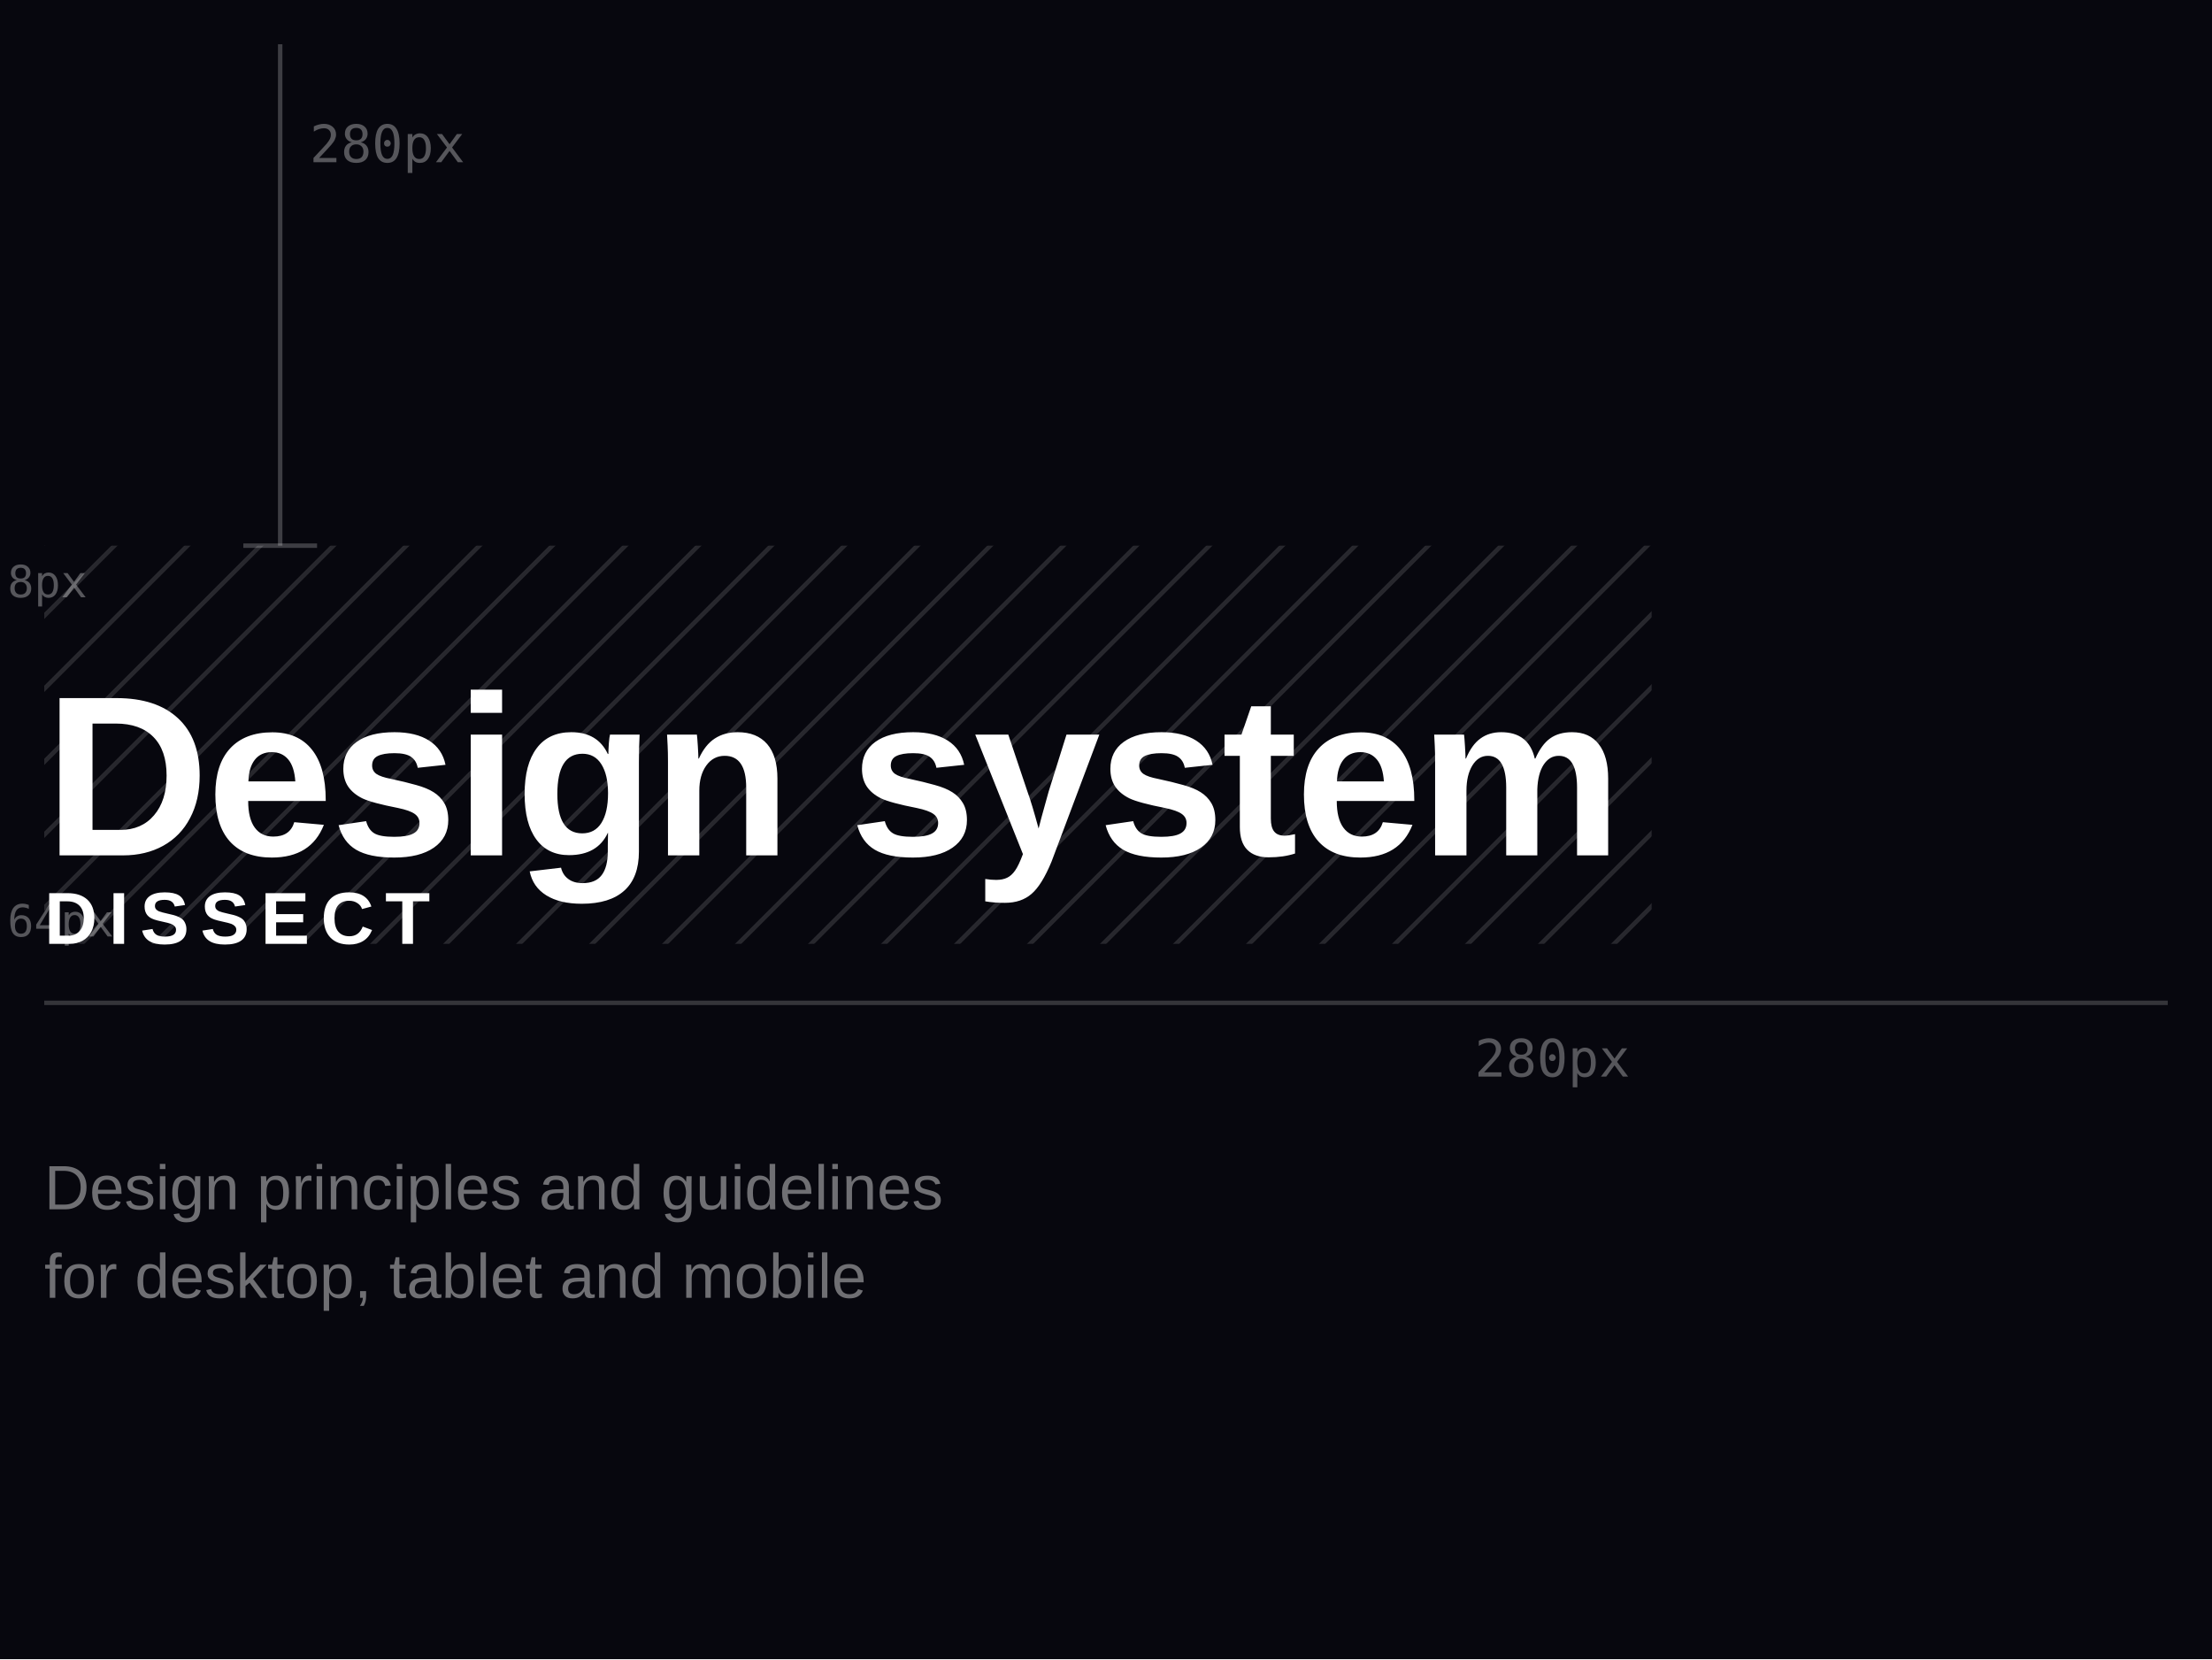
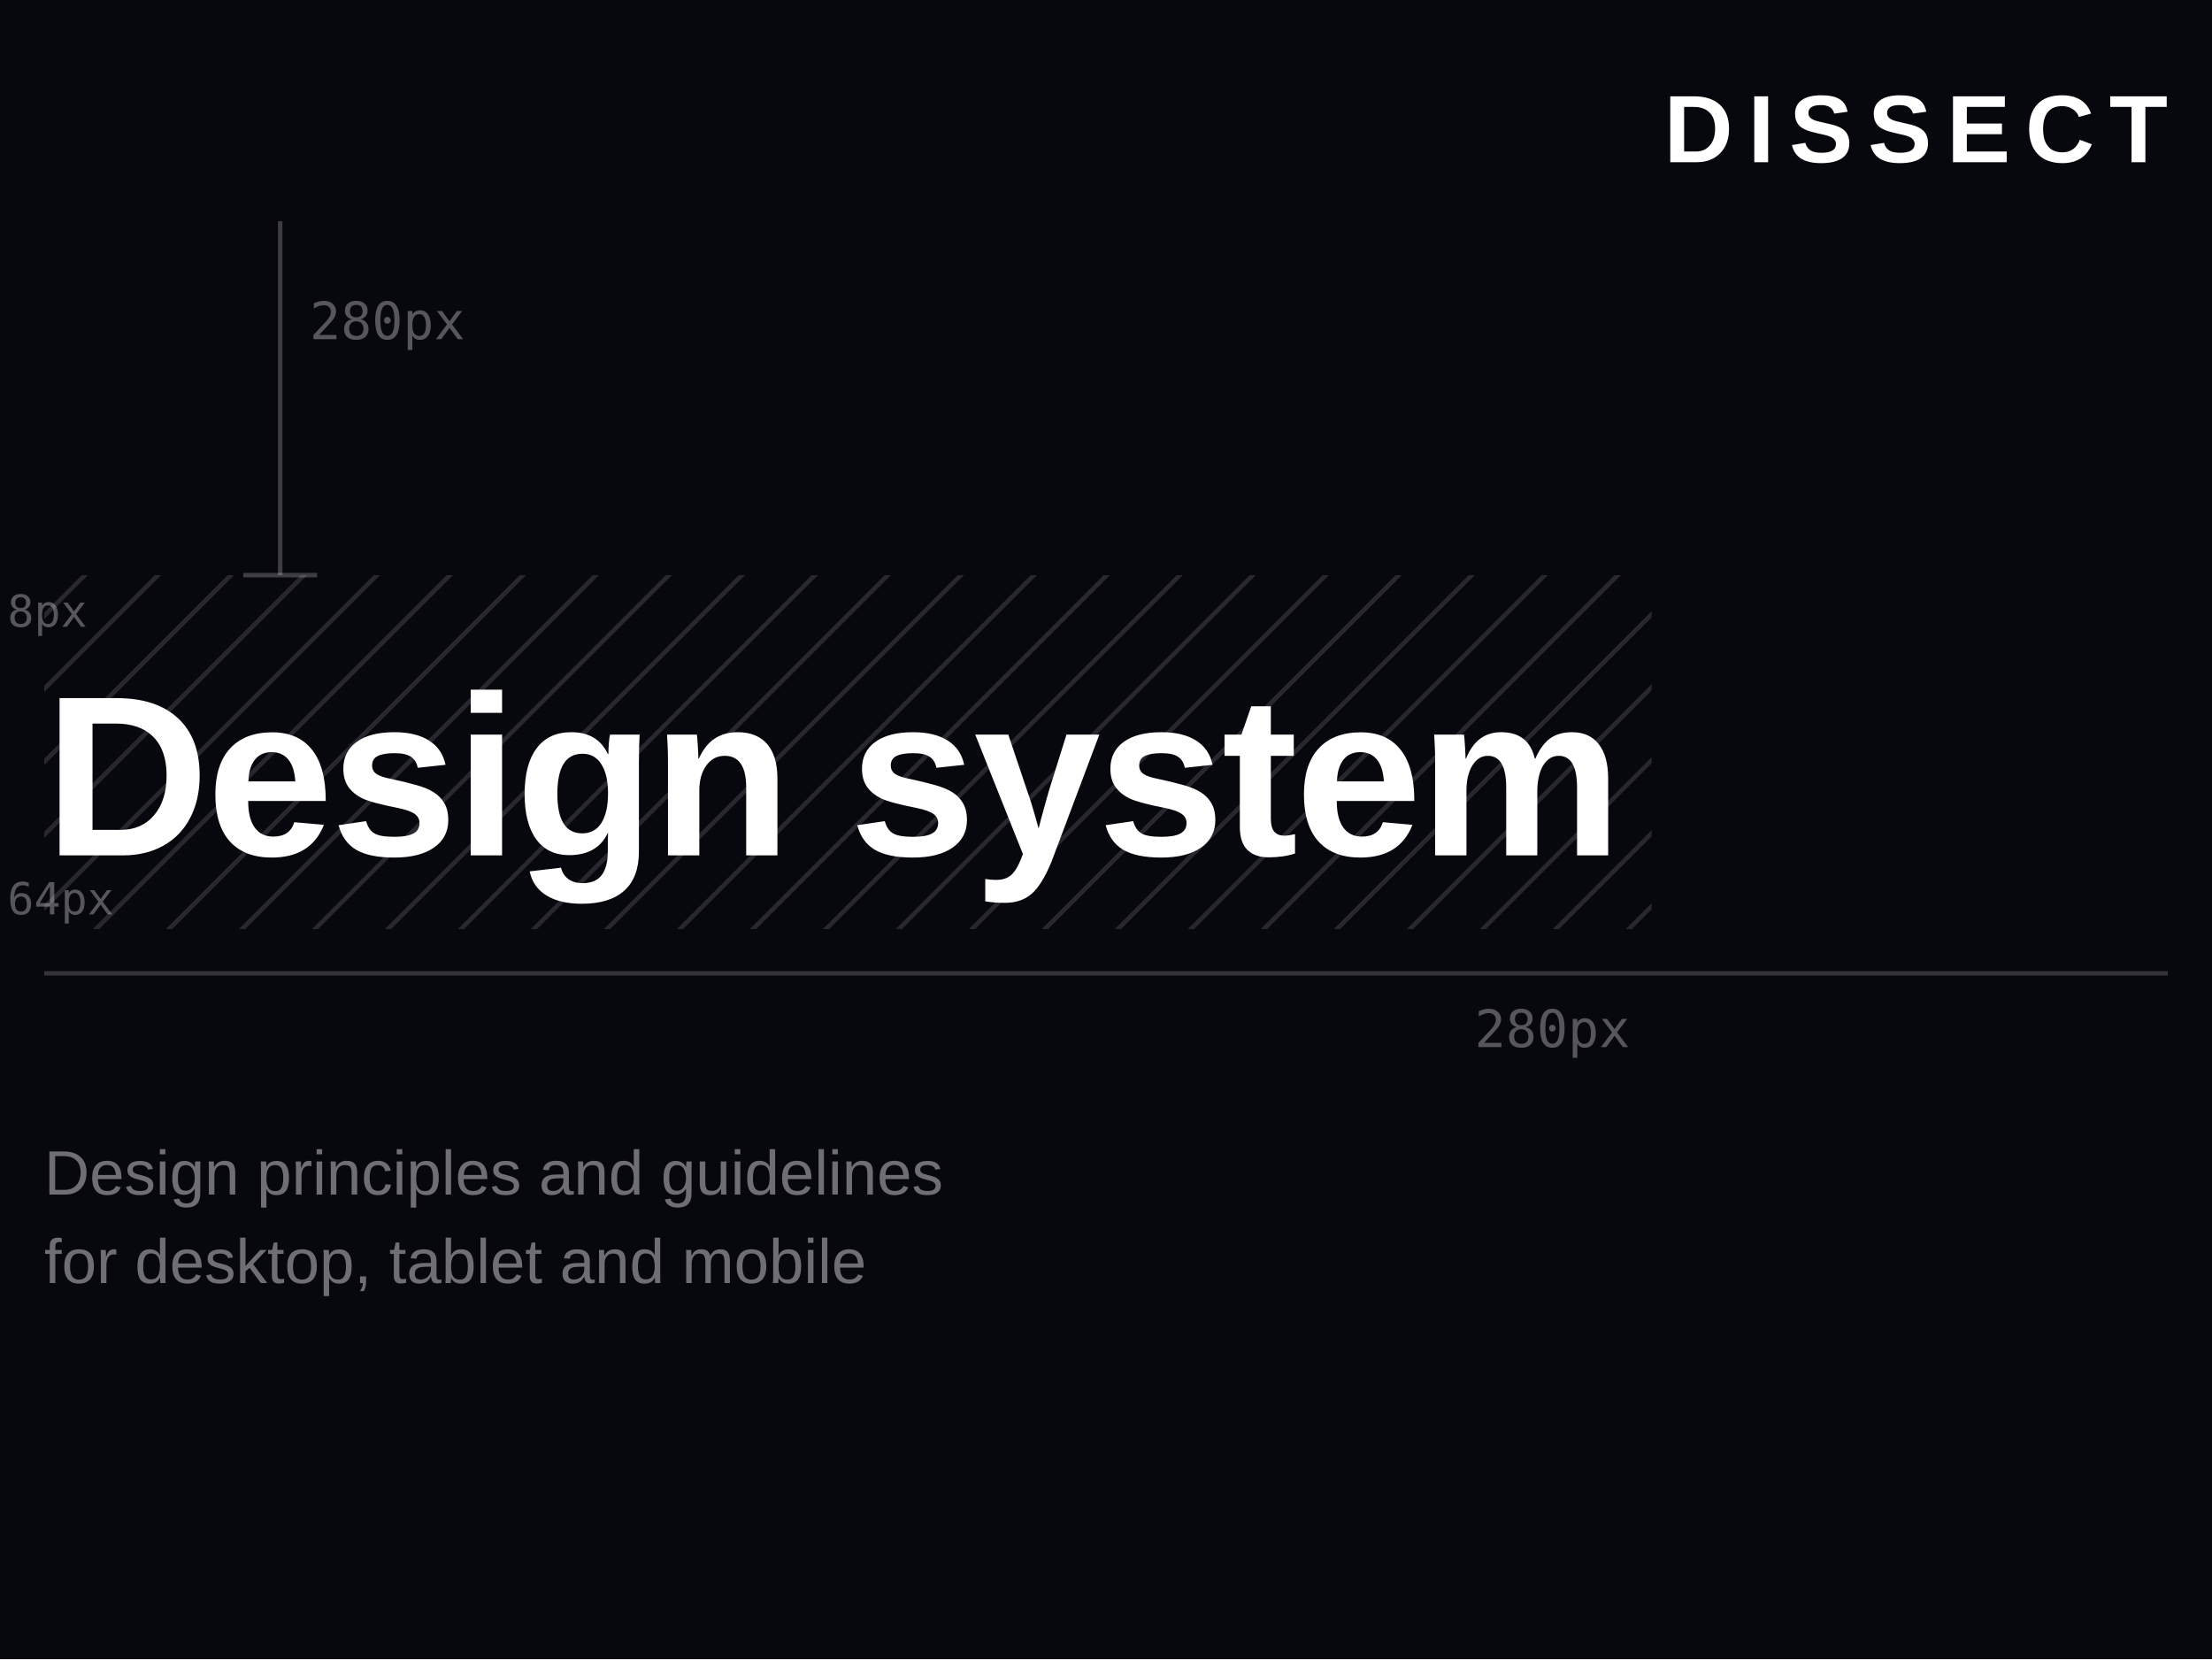
<svg xmlns="http://www.w3.org/2000/svg" viewBox="0 0 300 225">
  <defs>
    <pattern id="hatch" width="7" height="7" patternUnits="userSpaceOnUse" patternTransform="rotate(45)">
      <line x1="0" y1="0" x2="0" y2="7" stroke="rgba(255,255,255,0.13)" stroke-width="1.2" />
    </pattern>
  </defs>
  <rect width="300" height="225" fill="#07070e" />
-   <line x1="38" y1="6" x2="38" y2="74" stroke="rgba(255,255,255,0.22)" stroke-width="0.6" />
-   <line x1="33" y1="74" x2="43" y2="74" stroke="rgba(255,255,255,0.22)" stroke-width="0.6" />
-   <text x="42" y="22" font-family="ui-monospace,monospace" font-size="7" fill="rgba(255,255,255,0.32)">280px</text>
-   <rect x="6" y="74" width="218" height="54" fill="url(#hatch)" />
+   <text x="294" y="22" font-family="'Arial Black','Impact','Helvetica Neue',Arial,sans-serif" font-size="13" font-weight="900" fill="white" letter-spacing="2" text-anchor="end">DISSECT</text>
+   <line x1="38" y1="30" x2="38" y2="78" stroke="rgba(255,255,255,0.22)" stroke-width="0.6" />
+   <line x1="33" y1="78" x2="43" y2="78" stroke="rgba(255,255,255,0.22)" stroke-width="0.6" />
+   <text x="42" y="46" font-family="ui-monospace,monospace" font-size="7" fill="rgba(255,255,255,0.32)">280px</text>
+   <rect x="6" y="78" width="218" height="48" fill="url(#hatch)" />
  <text x="6" y="116" font-family="'Arial Black','Helvetica Neue',Arial,sans-serif" font-size="31" font-weight="900" fill="white" letter-spacing="-0.4">Design system</text>
-   <text x="6" y="128" font-family="'Arial Black','Helvetica Neue',Arial,sans-serif" font-size="10" font-weight="900" fill="white" letter-spacing="1.5">DISSECT</text>
-   <text x="1" y="81" font-family="ui-monospace,monospace" font-size="6" fill="rgba(255,255,255,0.32)">8px</text>
-   <text x="1" y="127" font-family="ui-monospace,monospace" font-size="6" fill="rgba(255,255,255,0.32)">64px</text>
-   <line x1="6" y1="136" x2="294" y2="136" stroke="rgba(255,255,255,0.18)" stroke-width="0.6" />
-   <text x="200" y="146" font-family="ui-monospace,monospace" font-size="7" fill="rgba(255,255,255,0.32)">280px</text>
-   <text x="6" y="164" font-family="Arial,sans-serif" font-size="8.5" fill="rgba(255,255,255,0.42)">Design principles and guidelines</text>
-   <text x="6" y="176" font-family="Arial,sans-serif" font-size="8.5" fill="rgba(255,255,255,0.42)">for desktop, tablet and mobile</text>
+   <text x="1" y="85" font-family="ui-monospace,monospace" font-size="6" fill="rgba(255,255,255,0.32)">8px</text>
+   <text x="1" y="124" font-family="ui-monospace,monospace" font-size="6" fill="rgba(255,255,255,0.32)">64px</text>
+   <line x1="6" y1="132" x2="294" y2="132" stroke="rgba(255,255,255,0.18)" stroke-width="0.6" />
+   <text x="200" y="142" font-family="ui-monospace,monospace" font-size="7" fill="rgba(255,255,255,0.32)">280px</text>
+   <text x="6" y="162" font-family="Arial,sans-serif" font-size="8.5" fill="rgba(255,255,255,0.42)">Design principles and guidelines</text>
+   <text x="6" y="174" font-family="Arial,sans-serif" font-size="8.5" fill="rgba(255,255,255,0.42)">for desktop, tablet and mobile</text>
</svg>
